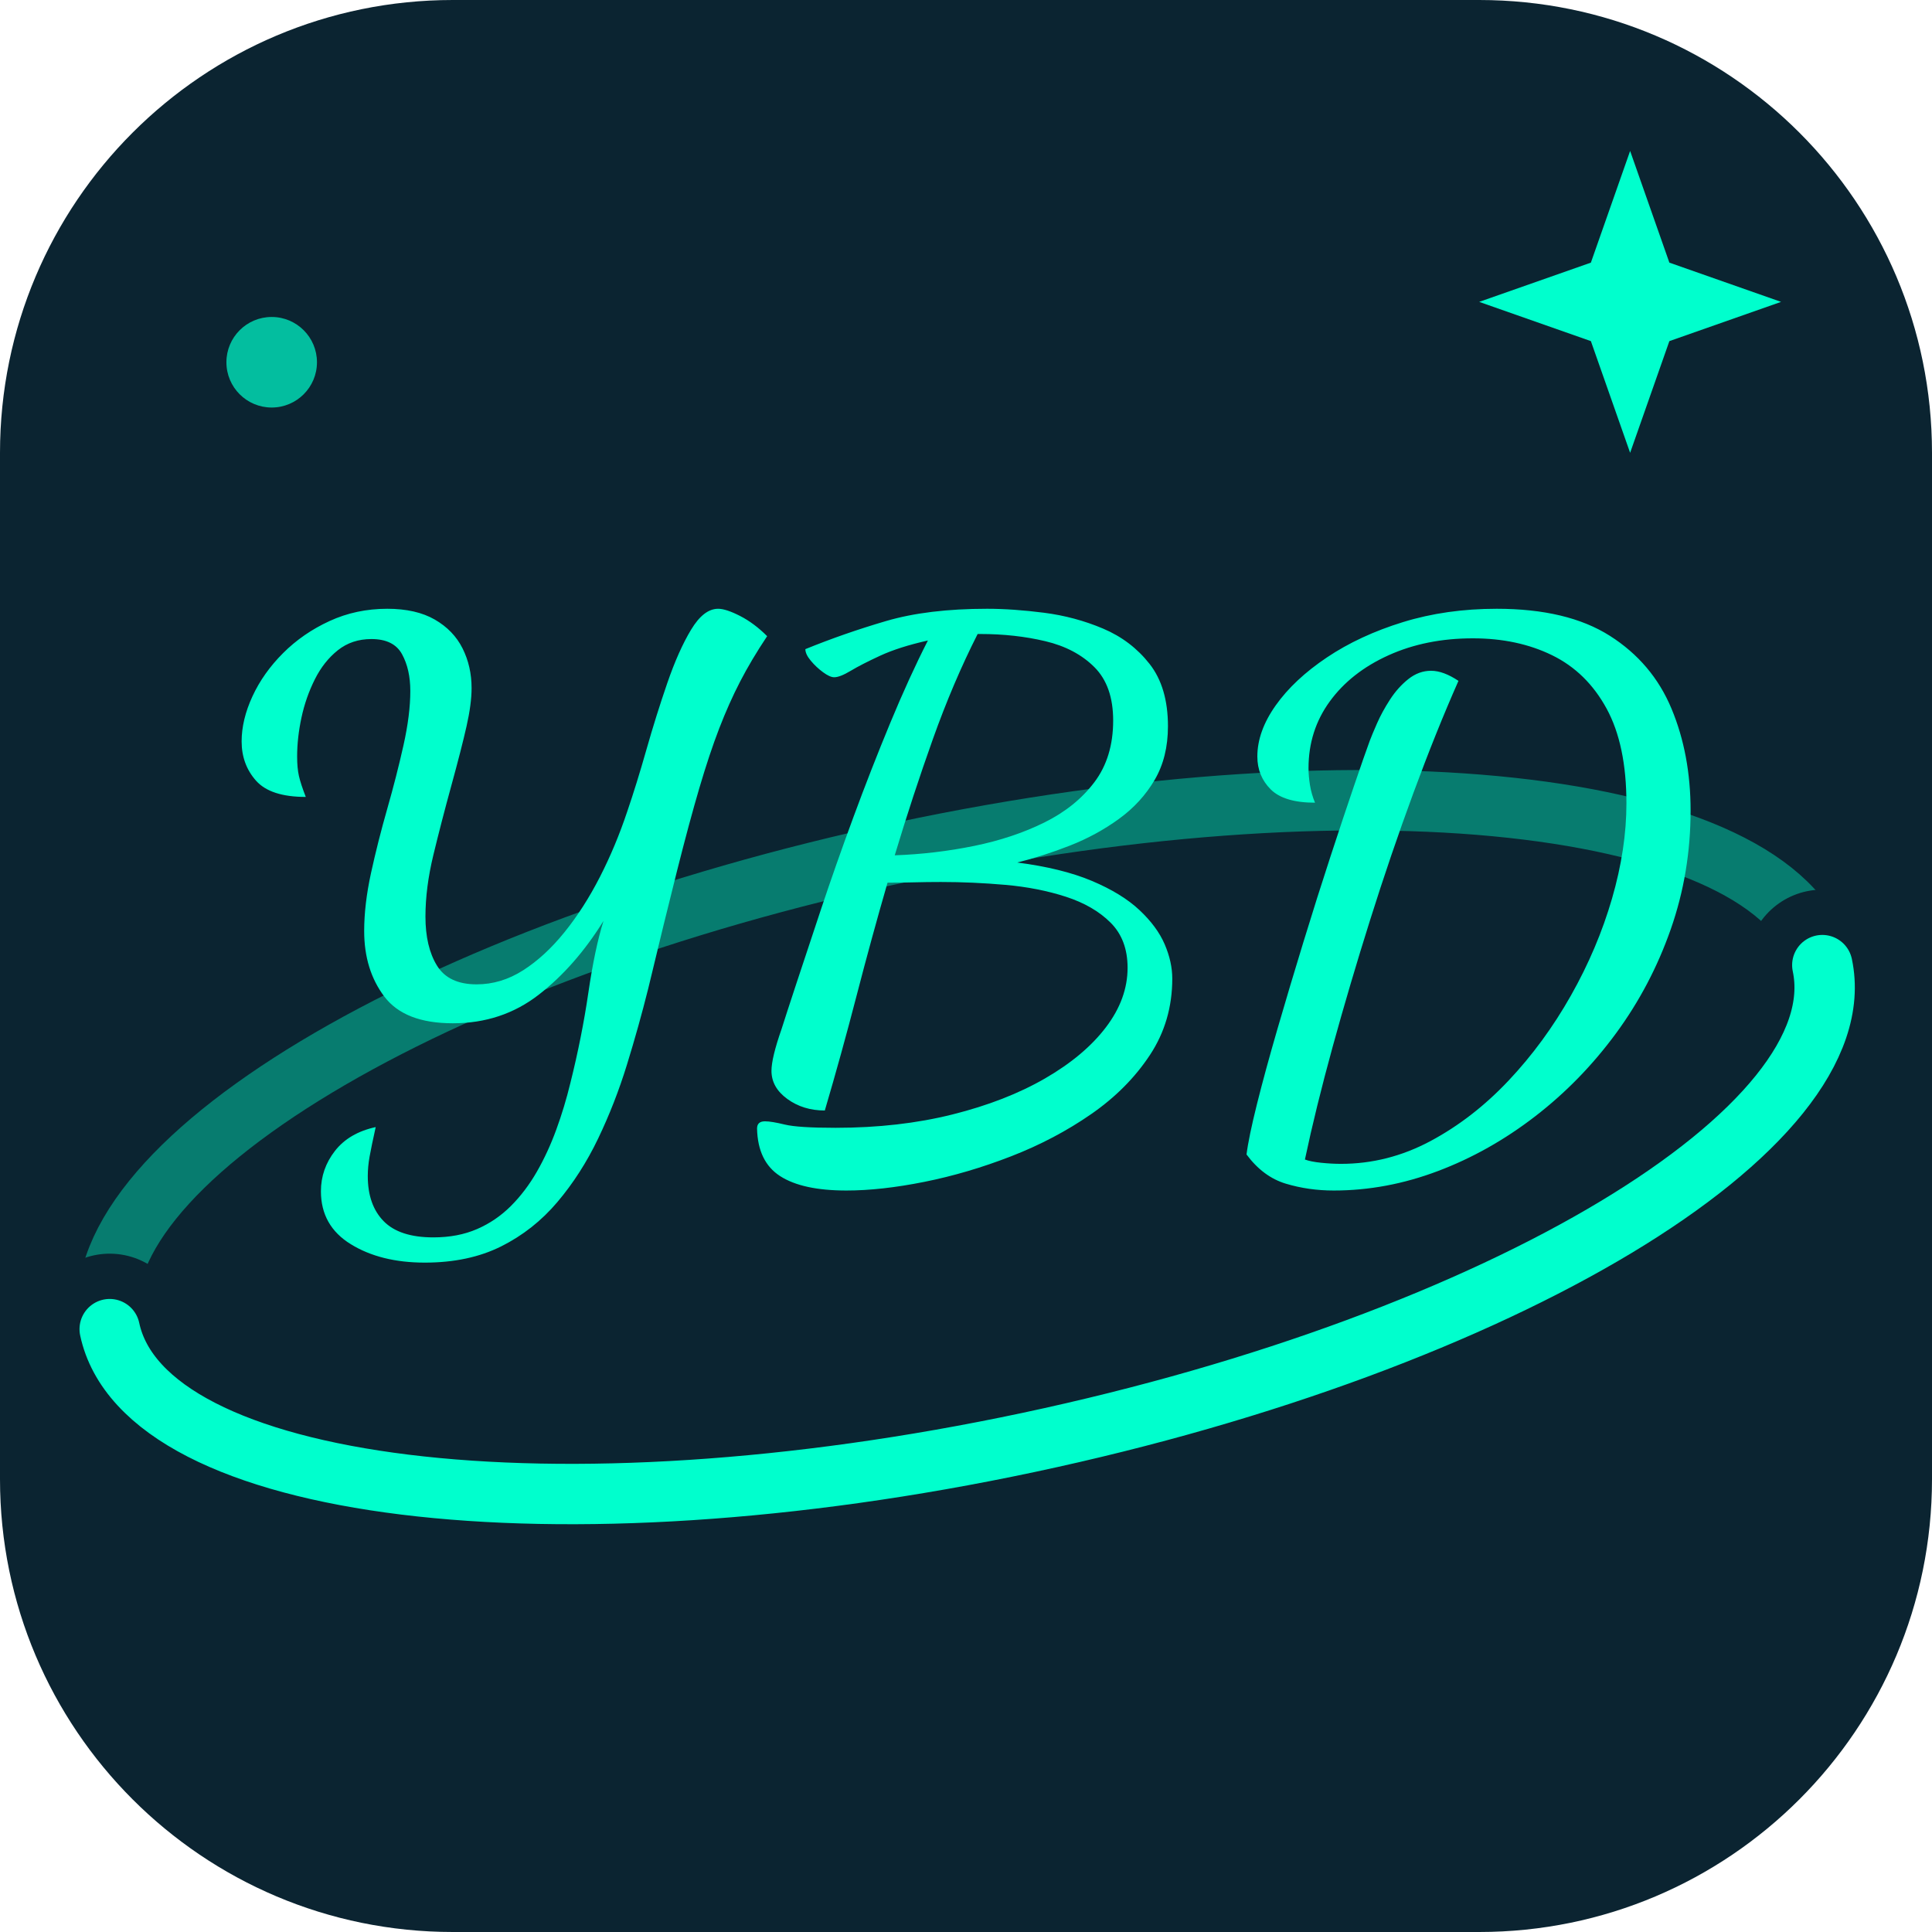
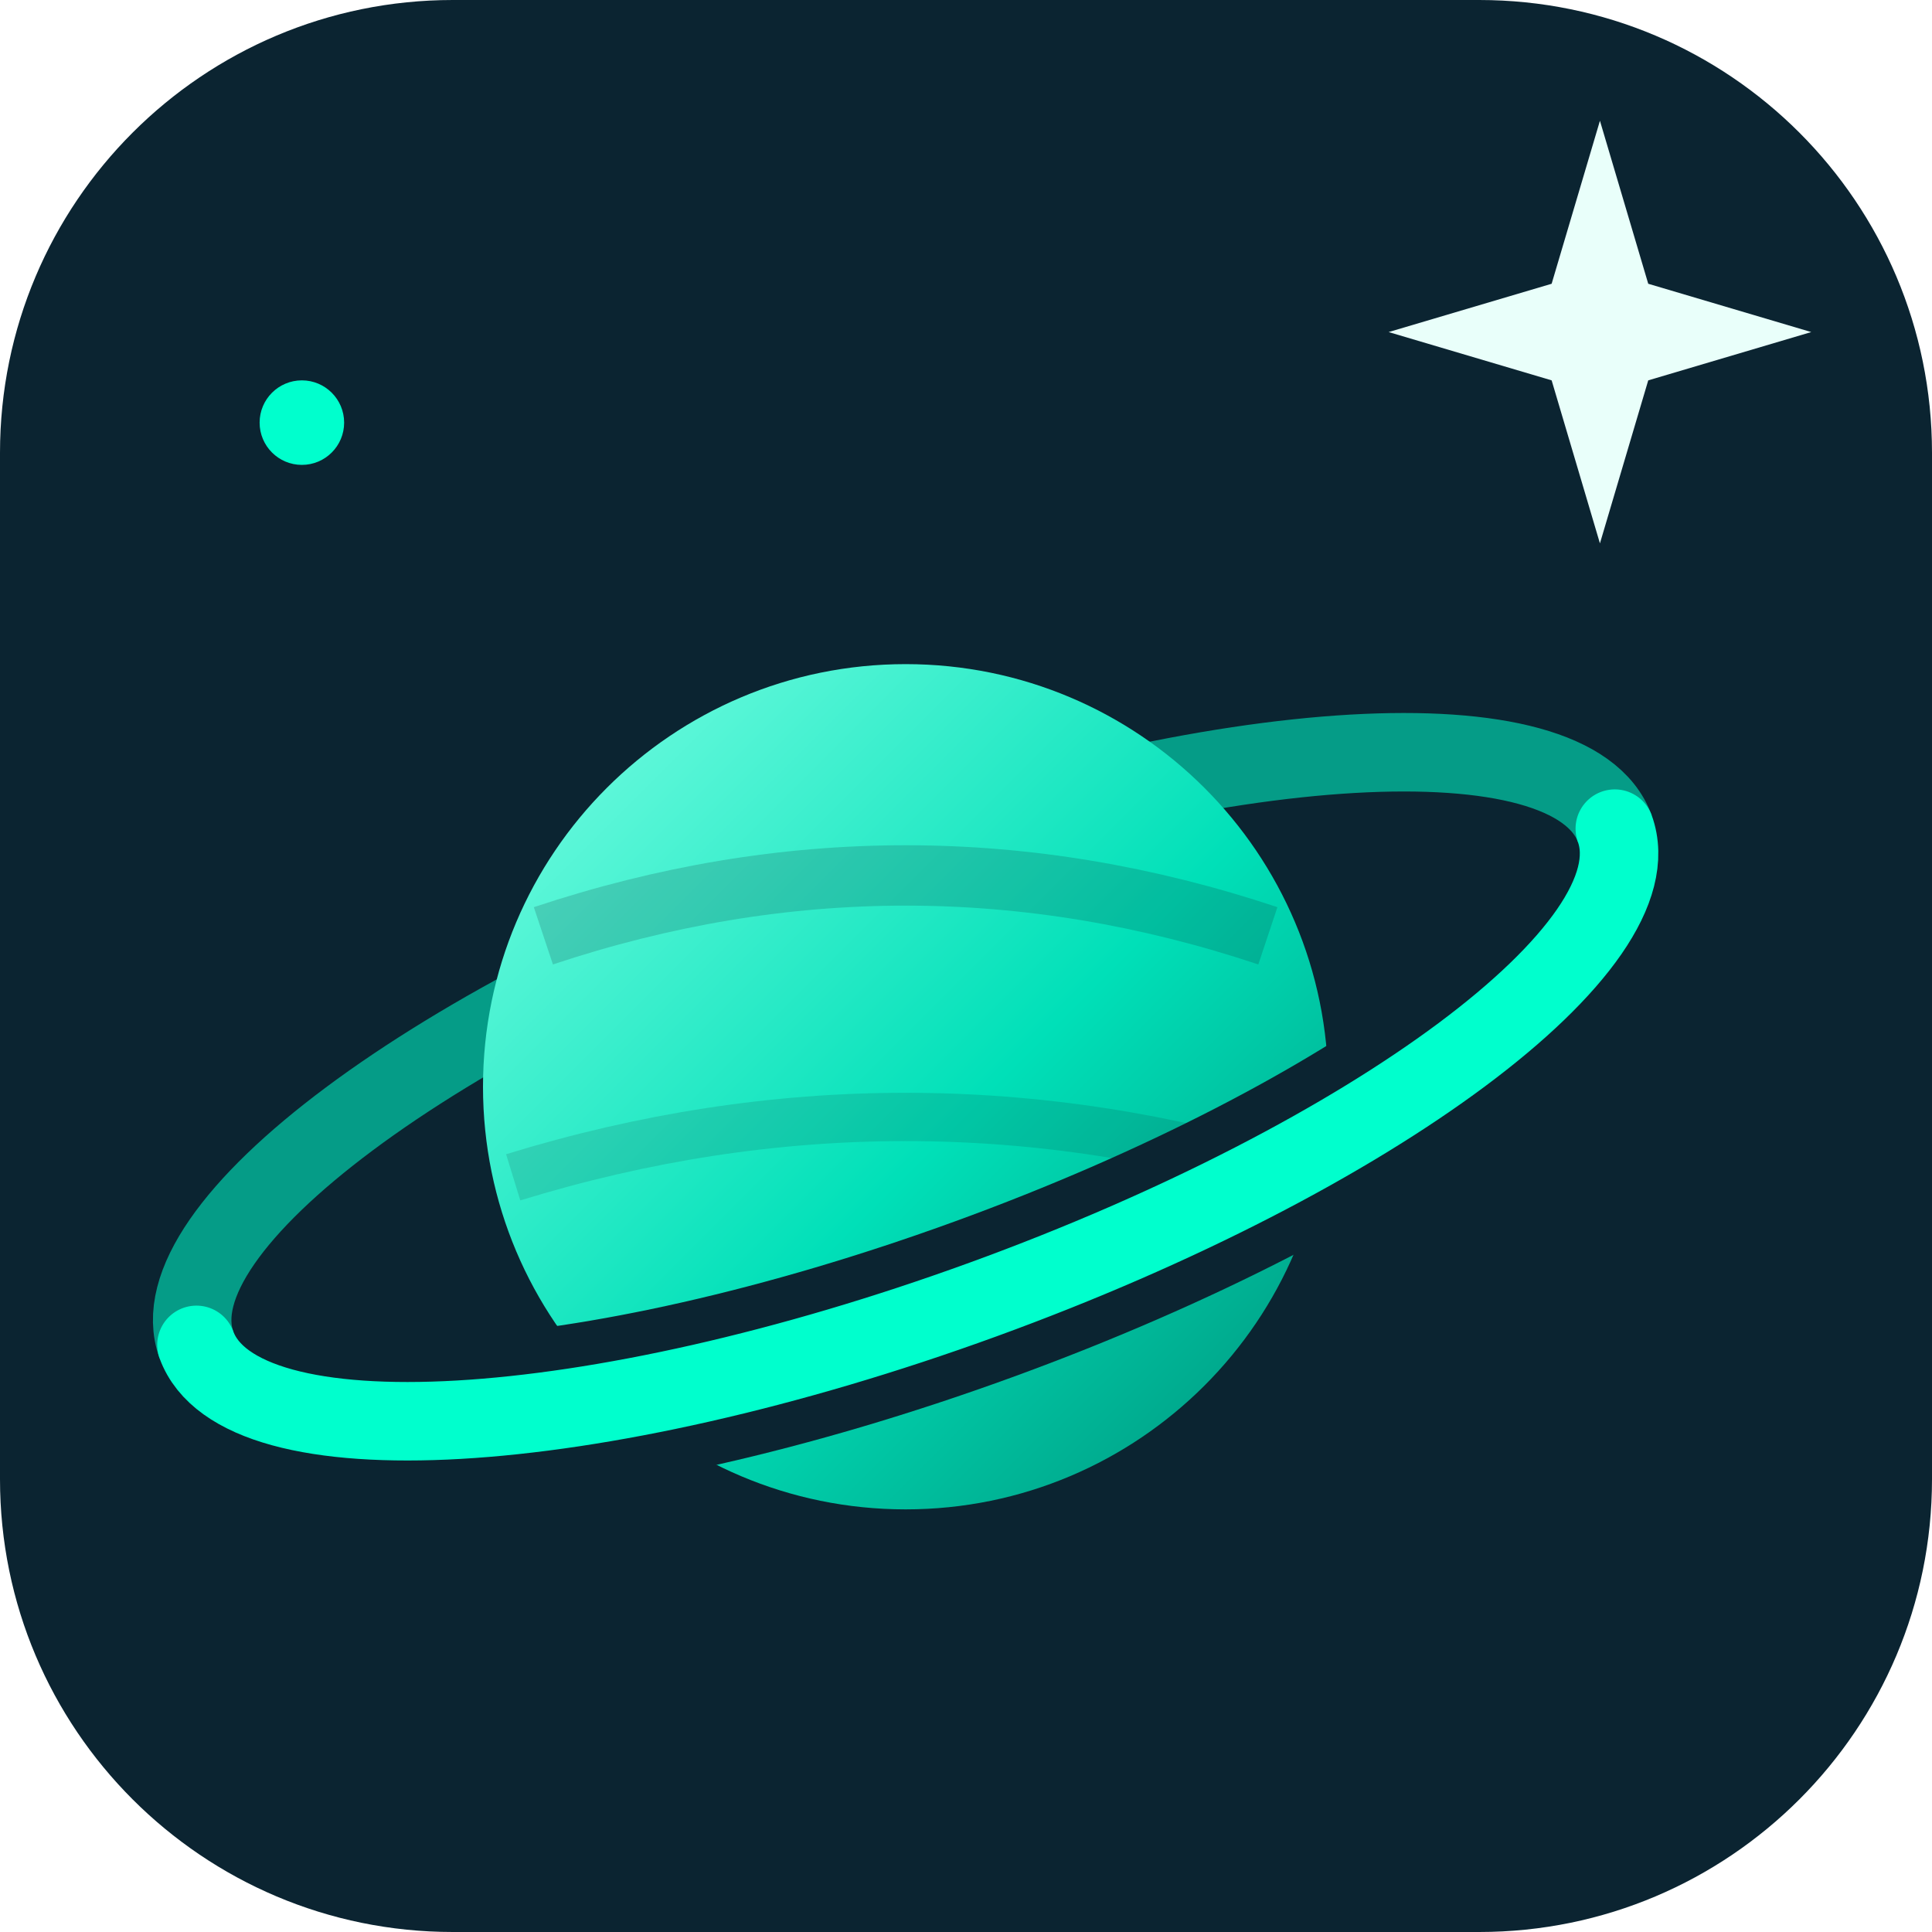
<svg xmlns="http://www.w3.org/2000/svg" viewBox="0 0 64 64" width="64" height="64">
  <rect width="64" height="64" rx="15" fill="#0b2431" />
-   <g transform="rotate(-12 32 38)">
-     <path d="M3 38 A29 10 0 0 1 61 38" fill="none" stroke="#00ffcd" stroke-width="2" stroke-linecap="round" opacity=".4" />
+   <defs>
+     <linearGradient id="ip" x1="0" y1="0" x2="1" y2="1">
+       <stop offset="0" stop-color="#7dffe4" />
+       <stop offset=".55" stop-color="#00e0b8" />
+       <stop offset="1" stop-color="#00917a" />
+     </linearGradient>
+     <clipPath id="ic">
+       <rect x="0" y="0" width="64" height="35" />
+     </clipPath>
+   </defs>
+   <g transform="rotate(-20 30 36)">
+     <ellipse cx="30" cy="36" rx="25" ry="7.5" fill="none" stroke="#00ffcd" stroke-opacity=".55" stroke-width="2.6" />
  </g>
-   <path transform="translate(7.24 37.36) scale(0.02388)" d="M286 187Q225 187 183.5 161.5Q142 136 142 88Q142 57 161.5 32.0Q181 7 218 -1Q212 26 209.5 40.0Q207 54 207 67Q207 107 229.0 129.5Q251 152 298 152Q332 152 358.5 140.5Q385 129 405.5 108.5Q426 88 441.5 61.0Q457 34 468.5 2.5Q480 -29 488 -62Q504 -126 513.0 -187.5Q522 -249 534 -287Q495 -224 444.0 -184.5Q393 -145 325 -145Q258 -145 230.0 -182.0Q202 -219 202 -273Q202 -310 211.5 -353.5Q221 -397 234.0 -442.5Q247 -488 256.5 -530.5Q266 -573 266 -606Q266 -636 254.5 -657.0Q243 -678 212 -678Q185 -678 165.5 -662.5Q146 -647 133.5 -622.0Q121 -597 115.0 -569.0Q109 -541 109 -515Q109 -499 111.5 -488.0Q114 -477 121 -459Q72 -459 52.0 -481.5Q32 -504 32 -536Q32 -566 47.0 -598.5Q62 -631 89.5 -658.5Q117 -686 154.0 -703.0Q191 -720 234 -720Q274 -720 300.0 -705.0Q326 -690 338.5 -665.0Q351 -640 351 -610Q351 -588 344.0 -557.0Q337 -526 323 -475Q309 -424 298.0 -378.5Q287 -333 287 -293Q287 -251 303.0 -225.0Q319 -199 358 -199Q392 -199 422.5 -218.5Q453 -238 480.0 -271.5Q507 -305 529.0 -348.0Q551 -391 567 -439Q580 -477 593.5 -524.5Q607 -572 622.5 -617.0Q638 -662 655.5 -691.0Q673 -720 693 -720Q704 -720 723.5 -710.0Q743 -700 761 -682Q739 -649 723.5 -619.0Q708 -589 694.5 -554.0Q681 -519 667.0 -471.5Q653 -424 636.0 -356.5Q619 -289 596 -193Q583 -141 566.5 -87.5Q550 -34 526.5 15.0Q503 64 470.0 103.0Q437 142 392.0 164.5Q347 187 286 187ZM871 87Q810 87 779.0 67.0Q748 47 747 1Q747 -9 758 -9Q767 -9 785.5 -4.5Q804 0 856 0Q944 0 1018.0 -18.5Q1092 -37 1146.5 -68.5Q1201 -100 1231.0 -139.5Q1261 -179 1261 -222Q1261 -261 1237.5 -284.5Q1214 -308 1175.5 -320.5Q1137 -333 1091.5 -337.0Q1046 -341 1002 -341Q983 -341 964.0 -340.5Q945 -340 928 -340Q906 -264 885.0 -183.0Q864 -102 841 -24Q811 -24 789.0 -40.0Q767 -56 767 -79Q767 -88 770.5 -102.5Q774 -117 781 -137Q787 -156 801.5 -200.0Q816 -244 836.0 -304.0Q856 -364 880.5 -430.5Q905 -497 931.5 -561.0Q958 -625 984 -676Q944 -667 918.0 -655.0Q892 -643 877.0 -634.0Q862 -625 854 -625Q848 -625 838.5 -632.0Q829 -639 821.5 -648.0Q814 -657 814 -664Q868 -686 926.0 -703.0Q984 -720 1066 -720Q1102 -720 1145.0 -714.5Q1188 -709 1227.0 -692.5Q1266 -676 1291.5 -643.5Q1317 -611 1317 -557Q1317 -514 1298.5 -482.5Q1280 -451 1249.0 -428.5Q1218 -406 1181.0 -391.5Q1144 -377 1108 -368Q1170 -360 1211.5 -342.5Q1253 -325 1277.5 -302.0Q1302 -279 1312.5 -254.5Q1323 -230 1323 -207Q1323 -148 1292.0 -101.0Q1261 -54 1210.5 -19.0Q1160 16 1099.5 39.5Q1039 63 979.0 75.0Q919 87 871 87ZM938 -378Q994 -380 1048.0 -391.0Q1102 -402 1145.5 -423.5Q1189 -445 1215.0 -479.5Q1241 -514 1241 -565Q1241 -613 1215.0 -639.0Q1189 -665 1147.0 -675.0Q1105 -685 1057 -685Q1056 -685 1055.0 -685.0Q1054 -685 1053 -685Q1019 -618 991.0 -539.5Q963 -461 938 -378ZM1547 87Q1512 87 1480.5 77.5Q1449 68 1426 37Q1429 13 1440.5 -33.0Q1452 -79 1469.0 -137.5Q1486 -196 1505.0 -258.0Q1524 -320 1542.5 -376.5Q1561 -433 1575.5 -475.5Q1590 -518 1597 -537Q1600 -545 1607.0 -561.0Q1614 -577 1625.0 -594.0Q1636 -611 1650.5 -622.5Q1665 -634 1682 -634Q1699 -634 1720 -620Q1689 -550 1657.5 -464.5Q1626 -379 1597.5 -288.5Q1569 -198 1545.5 -112.5Q1522 -27 1507 44Q1515 47 1529.5 48.5Q1544 50 1557 50Q1622 50 1681.0 18.5Q1740 -13 1789.5 -65.5Q1839 -118 1876.0 -183.5Q1913 -249 1933.0 -318.0Q1953 -387 1953 -450Q1953 -531 1925.5 -581.5Q1898 -632 1850.0 -655.5Q1802 -679 1740 -679Q1675 -679 1623.0 -655.5Q1571 -632 1541.5 -591.5Q1512 -551 1512 -499Q1512 -488 1514.0 -475.5Q1516 -463 1521 -451Q1478 -451 1459.5 -469.5Q1441 -488 1441 -515Q1441 -550 1466.5 -586.0Q1492 -622 1537.5 -652.5Q1583 -683 1643.0 -701.5Q1703 -720 1773 -720Q1871 -720 1930.0 -682.5Q1989 -645 2015.5 -581.5Q2042 -518 2042 -440Q2042 -354 2014.5 -275.5Q1987 -197 1938.5 -131.0Q1890 -65 1826.5 -16.0Q1763 33 1691.5 60.0Q1620 87 1547 87Z" fill="#00ffcd" />
-   <g transform="rotate(-12 32 38)">
-     <path d="M61 38 A29 10 0 0 1 3 38" fill="none" stroke="#0b2431" stroke-width="5" stroke-linecap="round" />
-     <path d="M61 38 A29 10 0 0 1 3 38" fill="none" stroke="#00ffcd" stroke-width="2" stroke-linecap="round" />
+   <circle cx="30" cy="36" r="14" fill="url(#ip)" />
+   <path d="M18 31 Q30 27 42 31" fill="none" stroke="#0b2431" stroke-opacity=".18" stroke-width="2" />
+   <path d="M17 39 Q30 35 43 39" fill="none" stroke="#0b2431" stroke-opacity=".14" stroke-width="1.6" />
+   <g transform="rotate(-20 30 36)">
+     <path d="M55 36 A25 7.5 0 0 1 5 36" fill="none" stroke="#0b2431" stroke-width="5.5" />
+     <path d="M55 36 A25 7.5 0 0 1 5 36" fill="none" stroke="#00ffcd" stroke-width="2.6" stroke-linecap="round" />
  </g>
-   <path d="M54 5 L55.3 8.7 L59 10 L55.3 11.3 L54 15 L52.7 11.3 L49 10 L52.7 8.7Z" fill="#00ffcd" />
-   <circle cx="9" cy="12" r="1.5" fill="#00ffcd" opacity=".7" />
+   <g transform="translate(53 11)">
+     <g>
+       <path d="M0 -7 L1.6 -1.6 L7 0 L1.6 1.6 L0 7 L-1.6 1.6 L-7 0 L-1.6 -1.6Z" fill="#e9fffa" />
+     </g>
+   </g>
+   <circle cx="10" cy="14" r="1.4" fill="#00ffcd" />
</svg>
